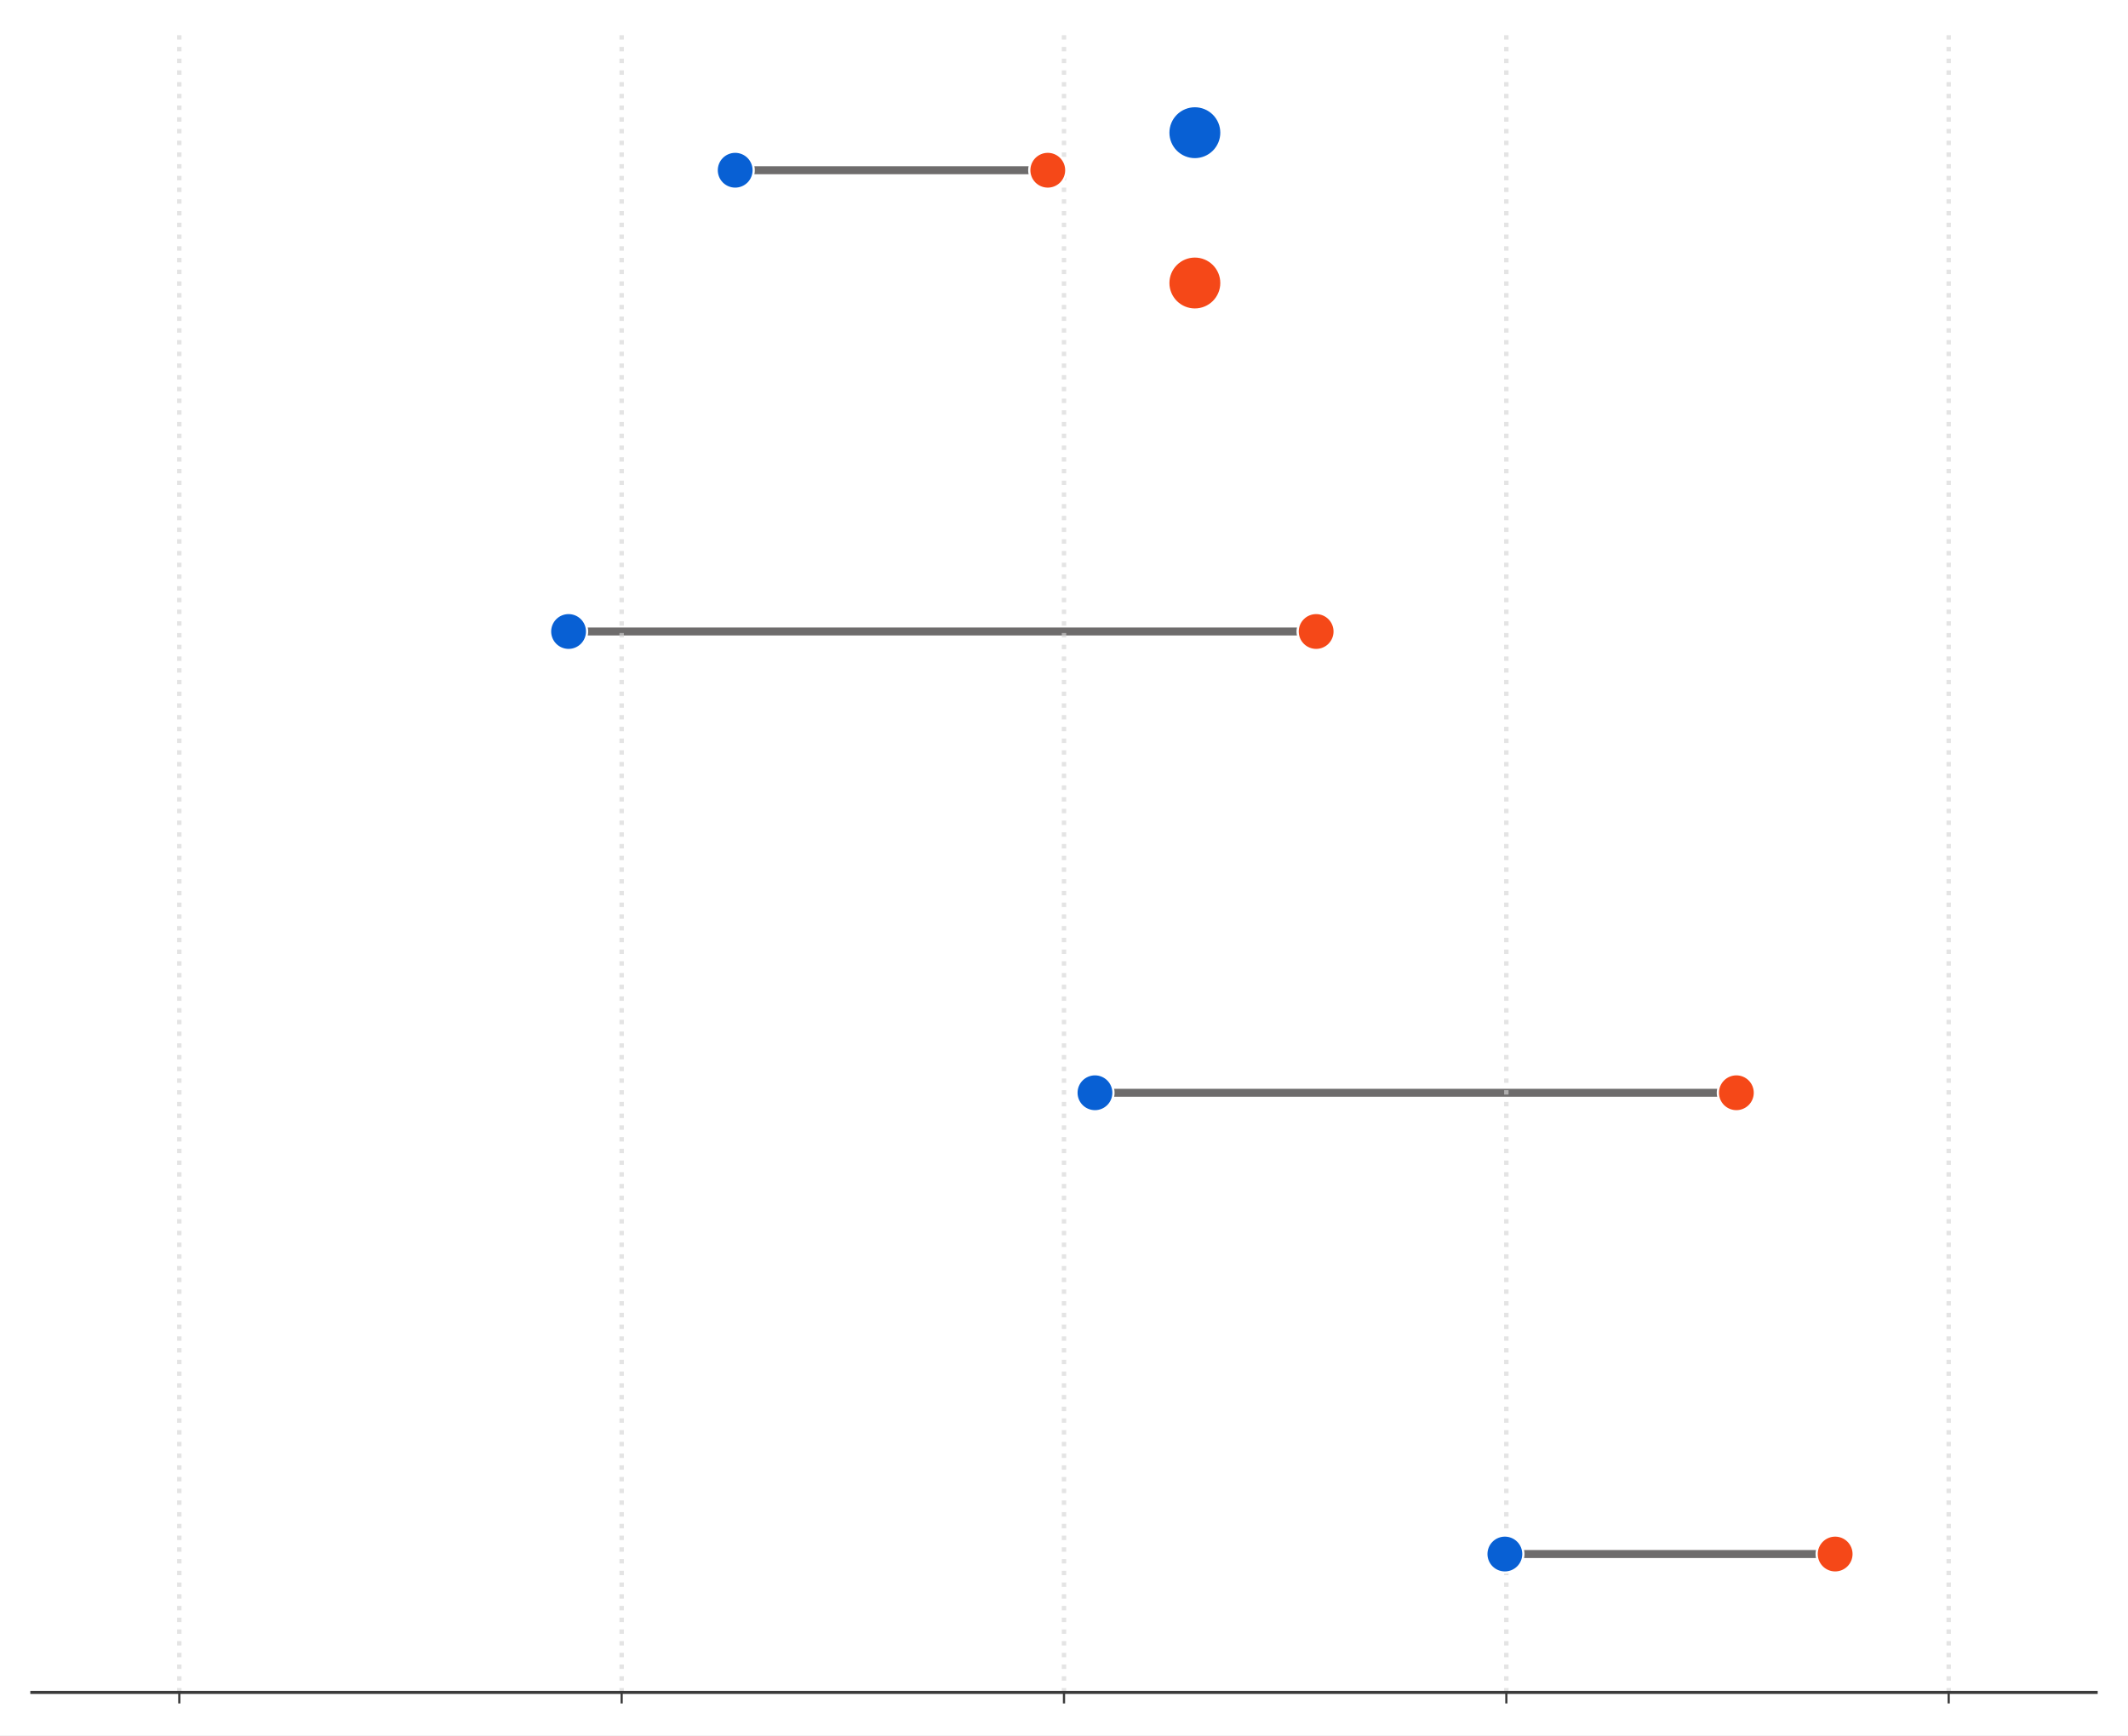
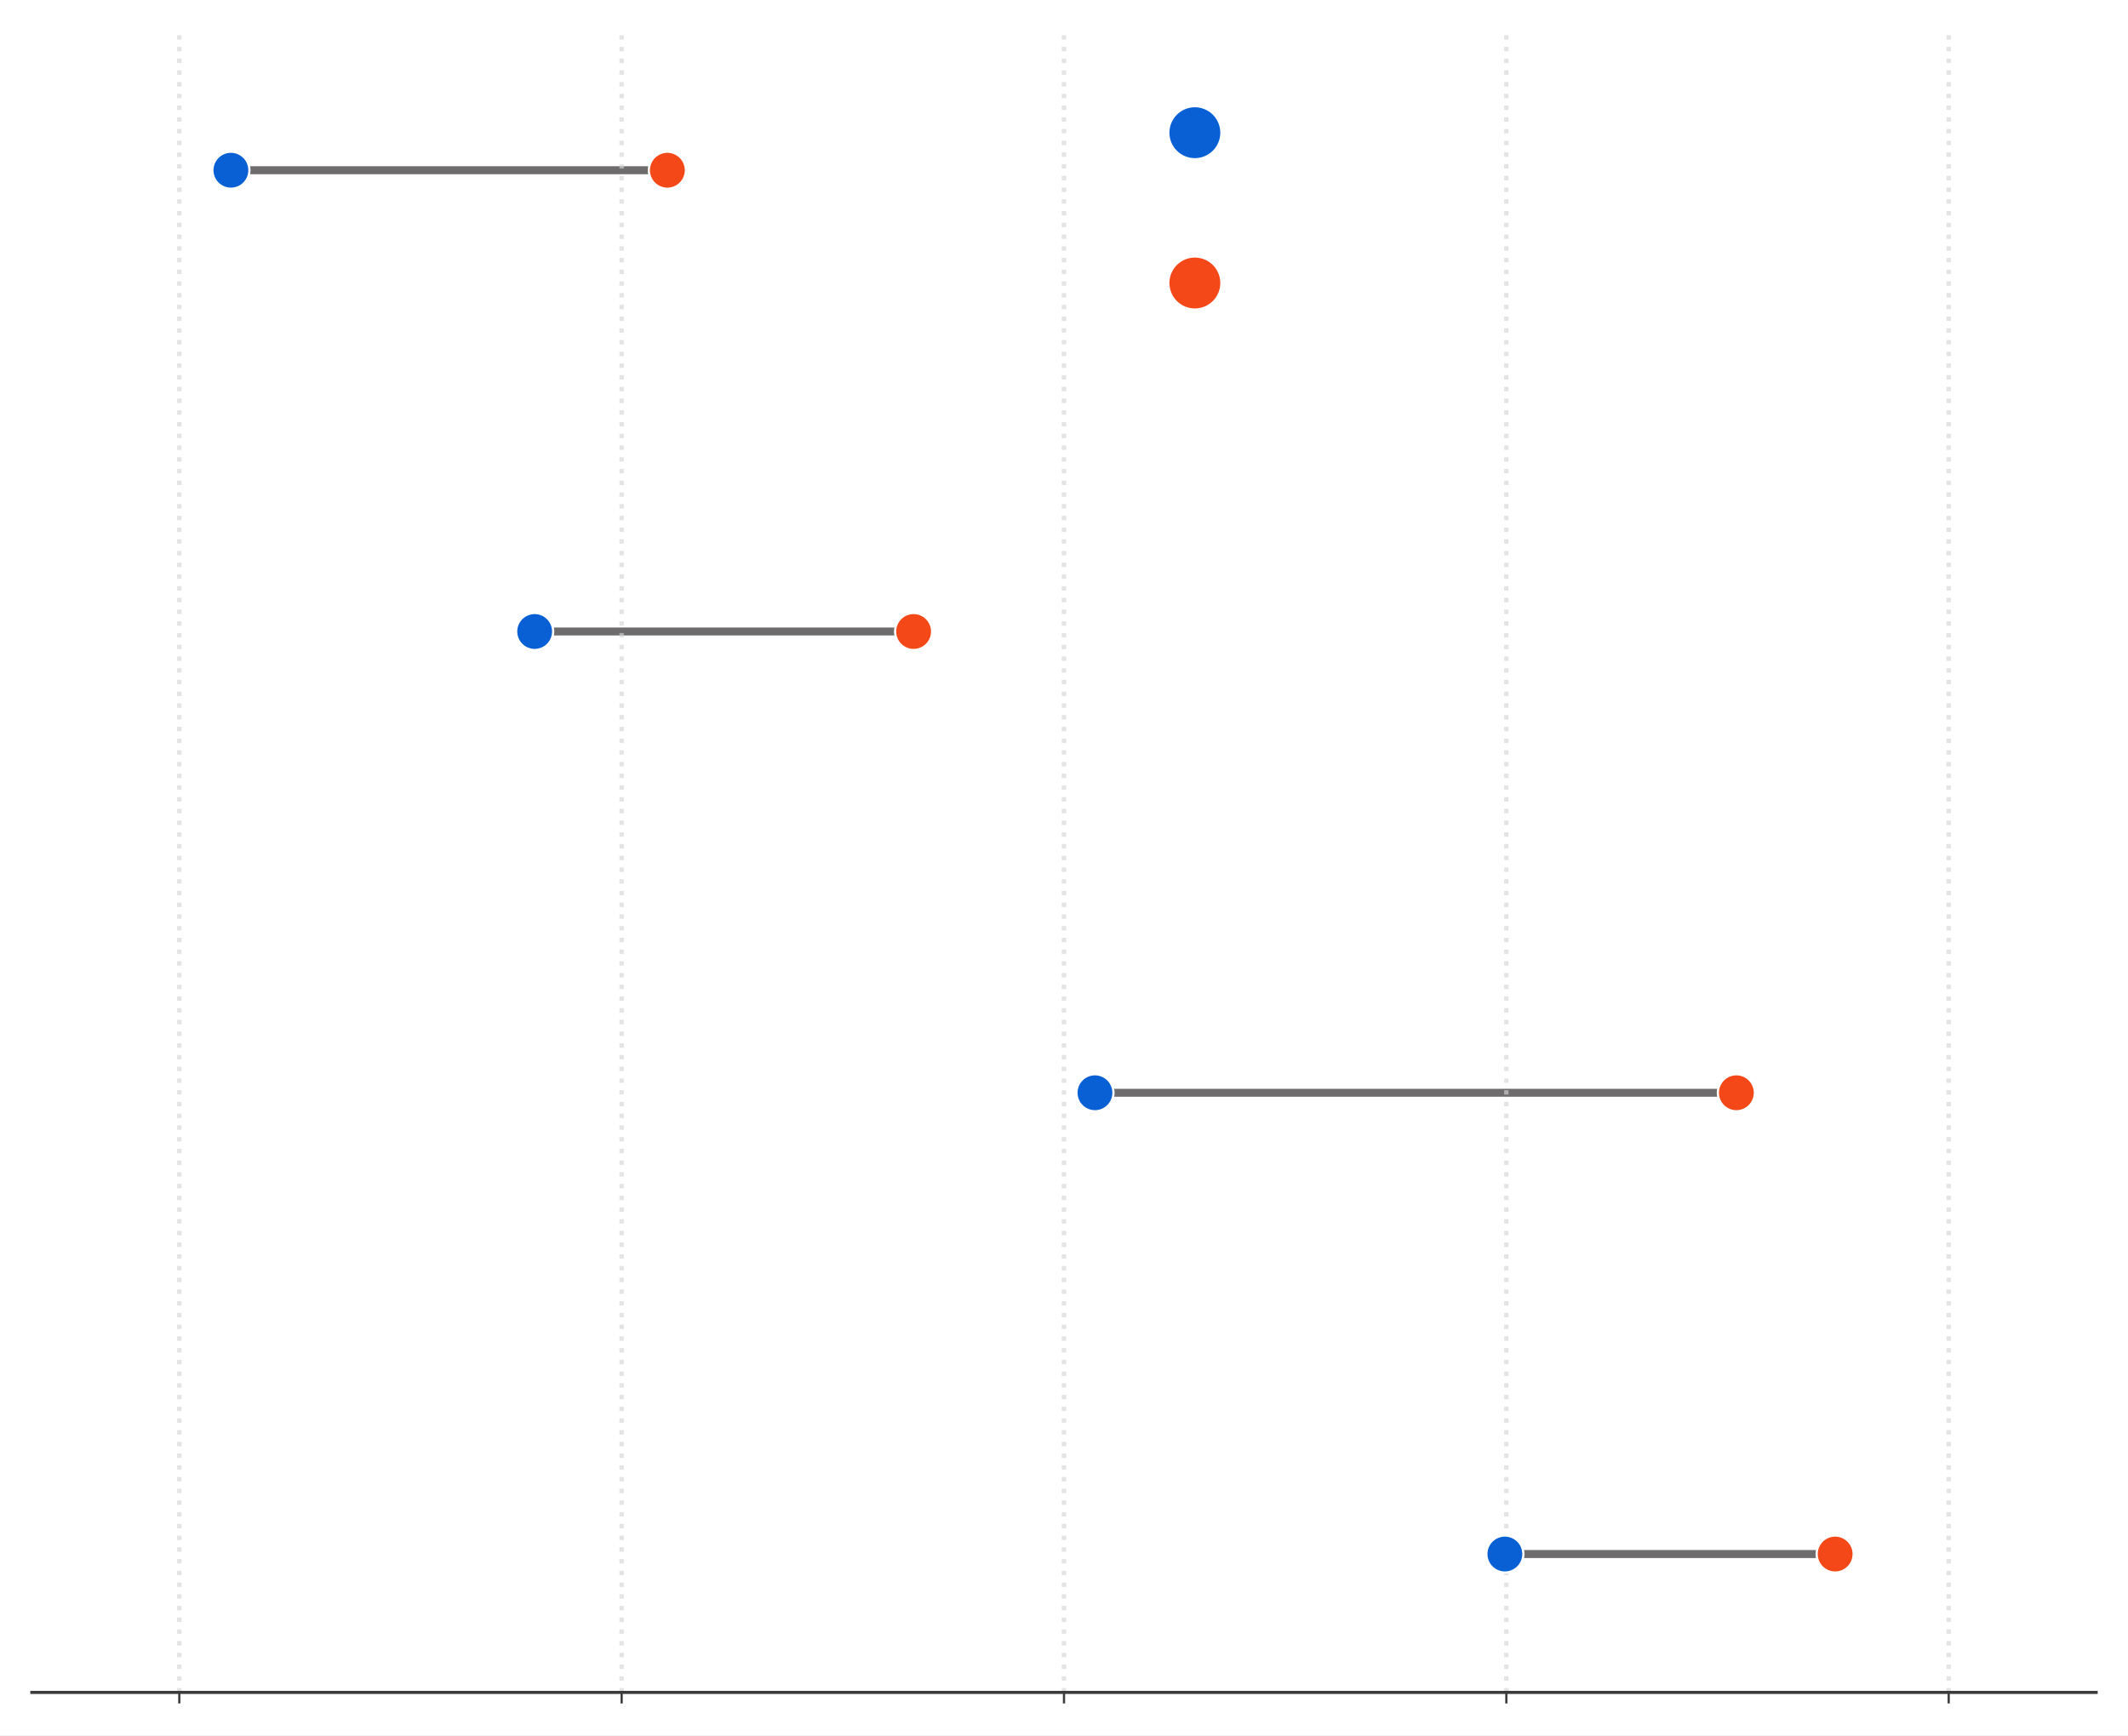
<svg xmlns="http://www.w3.org/2000/svg" xmlns:xlink="http://www.w3.org/1999/xlink" width="480.96pt" height="392.308pt" viewBox="0 0 480.96 392.308" version="1.1">
  <defs>
    <style type="text/css">*{stroke-linejoin: round; stroke-linecap: butt}</style>
  </defs>
  <g id="figure_1">
    <g id="patch_1">
      <path d="M 0 392.308  L 480.96 392.308  L 480.96 0  L 0 0  z " style="fill: #ffffff" />
    </g>
    <g id="axes_1">
      <g id="patch_2">
        <path d="M 7.2 382.608  L 473.76 382.608  L 473.76 7.2  L 7.2 7.2  z " style="fill: #ffffff" />
      </g>
      <g id="LineCollection_1">
-         <path d="M 166.164 38.484  L 236.814 38.484  " clip-path="url(#p6276eabdfe)" style="fill: none; stroke: #6e6c6c; stroke-width: 1.8" />
+         <path d="M 52.19 38.484  L 150.834 38.484  " clip-path="url(#pf736485c85)" style="fill: none; stroke: #6e6c6c; stroke-width: 1.8" />
      </g>
      <g id="LineCollection_2">
-         <path d="M 128.506 142.764  L 297.467 142.764  " clip-path="url(#p6276eabdfe)" style="fill: none; stroke: #6e6c6c; stroke-width: 1.8" />
+         <path d="M 120.841 142.764  L 206.488 142.764  " clip-path="url(#pf736485c85)" style="fill: none; stroke: #6e6c6c; stroke-width: 1.8" />
      </g>
      <g id="LineCollection_3">
-         <path d="M 247.478 247.044  L 392.445 247.044  " clip-path="url(#p6276eabdfe)" style="fill: none; stroke: #6e6c6c; stroke-width: 1.8" />
+         <path d="M 247.478 247.044  L 392.445 247.044  " clip-path="url(#pf736485c85)" style="fill: none; stroke: #6e6c6c; stroke-width: 1.8" />
      </g>
      <g id="LineCollection_4">
-         <path d="M 340.124 351.324  L 414.773 351.324  " clip-path="url(#p6276eabdfe)" style="fill: none; stroke: #6e6c6c; stroke-width: 1.8" />
+         <path d="M 340.124 351.324  L 414.773 351.324  " clip-path="url(#pf736485c85)" style="fill: none; stroke: #6e6c6c; stroke-width: 1.8" />
      </g>
      <g id="matplotlib.axis_1">
        <g id="xtick_1">
          <g id="line2d_1">
-             <path d="M 40.526 382.608  L 40.526 7.2  " clip-path="url(#p6276eabdfe)" style="fill: none; stroke-dasharray: 1,1.65; stroke-dashoffset: 0; stroke: #d5d5d5; stroke-opacity: 0.63" />
+             <path d="M 40.526 382.608  L 40.526 7.2  " clip-path="url(#pf736485c85)" style="fill: none; stroke-dasharray: 1,1.65; stroke-dashoffset: 0; stroke: #d5d5d5; stroke-opacity: 0.63" />
          </g>
          <g id="line2d_2">
            <defs>
-               <path id="mdc0522b639" d="M 0 0  L 0 2.5  " style="stroke: #3b3b3b; stroke-width: 0.5" />
+               <path id="m320c0fcdd8" d="M 0 0  L 0 2.5  " style="stroke: #3b3b3b; stroke-width: 0.5" />
            </defs>
            <g>
-               <use xlink:href="#mdc0522b639" x="40.526" y="382.608" style="fill: #3b3b3b; stroke: #3b3b3b; stroke-width: 0.5" />
+               <use xlink:href="#m320c0fcdd8" x="40.526" y="382.608" style="fill: #3b3b3b; stroke: #3b3b3b; stroke-width: 0.5" />
            </g>
          </g>
        </g>
        <g id="xtick_2">
          <g id="line2d_3">
-             <path d="M 140.503 382.608  L 140.503 7.2  " clip-path="url(#p6276eabdfe)" style="fill: none; stroke-dasharray: 1,1.65; stroke-dashoffset: 0; stroke: #d5d5d5; stroke-opacity: 0.63" />
+             <path d="M 140.503 382.608  L 140.503 7.2  " clip-path="url(#pf736485c85)" style="fill: none; stroke-dasharray: 1,1.65; stroke-dashoffset: 0; stroke: #d5d5d5; stroke-opacity: 0.63" />
          </g>
          <g id="line2d_4">
            <g>
-               <use xlink:href="#mdc0522b639" x="140.503" y="382.608" style="fill: #3b3b3b; stroke: #3b3b3b; stroke-width: 0.5" />
+               <use xlink:href="#m320c0fcdd8" x="140.503" y="382.608" style="fill: #3b3b3b; stroke: #3b3b3b; stroke-width: 0.5" />
            </g>
          </g>
        </g>
        <g id="xtick_3">
          <g id="line2d_5">
-             <path d="M 240.48 382.608  L 240.48 7.2  " clip-path="url(#p6276eabdfe)" style="fill: none; stroke-dasharray: 1,1.65; stroke-dashoffset: 0; stroke: #d5d5d5; stroke-opacity: 0.63" />
+             <path d="M 240.48 382.608  L 240.48 7.2  " clip-path="url(#pf736485c85)" style="fill: none; stroke-dasharray: 1,1.65; stroke-dashoffset: 0; stroke: #d5d5d5; stroke-opacity: 0.63" />
          </g>
          <g id="line2d_6">
            <g>
-               <use xlink:href="#mdc0522b639" x="240.48" y="382.608" style="fill: #3b3b3b; stroke: #3b3b3b; stroke-width: 0.5" />
+               <use xlink:href="#m320c0fcdd8" x="240.48" y="382.608" style="fill: #3b3b3b; stroke: #3b3b3b; stroke-width: 0.5" />
            </g>
          </g>
        </g>
        <g id="xtick_4">
          <g id="line2d_7">
-             <path d="M 340.457 382.608  L 340.457 7.2  " clip-path="url(#p6276eabdfe)" style="fill: none; stroke-dasharray: 1,1.65; stroke-dashoffset: 0; stroke: #d5d5d5; stroke-opacity: 0.63" />
+             <path d="M 340.457 382.608  L 340.457 7.2  " clip-path="url(#pf736485c85)" style="fill: none; stroke-dasharray: 1,1.65; stroke-dashoffset: 0; stroke: #d5d5d5; stroke-opacity: 0.63" />
          </g>
          <g id="line2d_8">
            <g>
-               <use xlink:href="#mdc0522b639" x="340.457" y="382.608" style="fill: #3b3b3b; stroke: #3b3b3b; stroke-width: 0.5" />
+               <use xlink:href="#m320c0fcdd8" x="340.457" y="382.608" style="fill: #3b3b3b; stroke: #3b3b3b; stroke-width: 0.5" />
            </g>
          </g>
        </g>
        <g id="xtick_5">
          <g id="line2d_9">
-             <path d="M 440.434 382.608  L 440.434 7.2  " clip-path="url(#p6276eabdfe)" style="fill: none; stroke-dasharray: 1,1.65; stroke-dashoffset: 0; stroke: #d5d5d5; stroke-opacity: 0.63" />
+             <path d="M 440.434 382.608  L 440.434 7.2  " clip-path="url(#pf736485c85)" style="fill: none; stroke-dasharray: 1,1.65; stroke-dashoffset: 0; stroke: #d5d5d5; stroke-opacity: 0.63" />
          </g>
          <g id="line2d_10">
            <g>
-               <use xlink:href="#mdc0522b639" x="440.434" y="382.608" style="fill: #3b3b3b; stroke: #3b3b3b; stroke-width: 0.5" />
+               <use xlink:href="#m320c0fcdd8" x="440.434" y="382.608" style="fill: #3b3b3b; stroke: #3b3b3b; stroke-width: 0.5" />
            </g>
          </g>
        </g>
      </g>
      <g id="matplotlib.axis_2">
        <g id="ytick_1">
          <g id="line2d_11" />
        </g>
        <g id="ytick_2">
          <g id="line2d_12" />
        </g>
        <g id="ytick_3">
          <g id="line2d_13" />
        </g>
        <g id="ytick_4">
          <g id="line2d_14" />
        </g>
      </g>
      <g id="patch_3">
        <path d="M 7.2 382.608  L 473.76 382.608  " style="fill: none; stroke: #3b3b3b; stroke-width: 0.7; stroke-linejoin: miter; stroke-linecap: square" />
      </g>
      <g id="PathCollection_1">
        <defs>
-           <path id="mbf08ca8d1b" d="M 0 4.183  C 1.109 4.183 2.174 3.743 2.958 2.958  C 3.743 2.174 4.183 1.109 4.183 0  C 4.183 -1.109 3.743 -2.174 2.958 -2.958  C 2.174 -3.743 1.109 -4.183 0 -4.183  C -1.109 -4.183 -2.174 -3.743 -2.958 -2.958  C -3.743 -2.174 -4.183 -1.109 -4.183 0  C -4.183 1.109 -3.743 2.174 -2.958 2.958  C -2.174 3.743 -1.109 4.183 0 4.183  z " style="stroke: #ffffff; stroke-width: 0.5" />
+           <path id="m4cb8d8786c" d="M 0 4.183  C 1.109 4.183 2.174 3.743 2.958 2.958  C 3.743 2.174 4.183 1.109 4.183 0  C 4.183 -1.109 3.743 -2.174 2.958 -2.958  C 2.174 -3.743 1.109 -4.183 0 -4.183  C -1.109 -4.183 -2.174 -3.743 -2.958 -2.958  C -3.743 -2.174 -4.183 -1.109 -4.183 0  C -4.183 1.109 -3.743 2.174 -2.958 2.958  C -2.174 3.743 -1.109 4.183 0 4.183  z " style="stroke: #ffffff; stroke-width: 0.5" />
        </defs>
-         <g clip-path="url(#p6276eabdfe)">
-           <use xlink:href="#mbf08ca8d1b" x="166.164" y="38.484" style="fill: #0860d4; stroke: #ffffff; stroke-width: 0.5" />
+         <g clip-path="url(#pf736485c85)">
+           <use xlink:href="#m4cb8d8786c" x="52.19" y="38.484" style="fill: #0860d4; stroke: #ffffff; stroke-width: 0.5" />
        </g>
      </g>
      <g id="PathCollection_2">
        <defs>
-           <path id="m5d84a9da23" d="M 0 4.183  C 1.109 4.183 2.174 3.743 2.958 2.958  C 3.743 2.174 4.183 1.109 4.183 0  C 4.183 -1.109 3.743 -2.174 2.958 -2.958  C 2.174 -3.743 1.109 -4.183 0 -4.183  C -1.109 -4.183 -2.174 -3.743 -2.958 -2.958  C -3.743 -2.174 -4.183 -1.109 -4.183 0  C -4.183 1.109 -3.743 2.174 -2.958 2.958  C -2.174 3.743 -1.109 4.183 0 4.183  z " style="stroke: #ffffff; stroke-width: 0.5" />
+           <path id="m520b972fc2" d="M 0 4.183  C 1.109 4.183 2.174 3.743 2.958 2.958  C 3.743 2.174 4.183 1.109 4.183 0  C 4.183 -1.109 3.743 -2.174 2.958 -2.958  C 2.174 -3.743 1.109 -4.183 0 -4.183  C -1.109 -4.183 -2.174 -3.743 -2.958 -2.958  C -3.743 -2.174 -4.183 -1.109 -4.183 0  C -4.183 1.109 -3.743 2.174 -2.958 2.958  C -2.174 3.743 -1.109 4.183 0 4.183  z " style="stroke: #ffffff; stroke-width: 0.5" />
        </defs>
-         <g clip-path="url(#p6276eabdfe)">
-           <use xlink:href="#m5d84a9da23" x="236.814" y="38.484" style="fill: #f54818; stroke: #ffffff; stroke-width: 0.5" />
+         <g clip-path="url(#pf736485c85)">
+           <use xlink:href="#m520b972fc2" x="150.834" y="38.484" style="fill: #f54818; stroke: #ffffff; stroke-width: 0.5" />
        </g>
      </g>
      <g id="PathCollection_3">
-         <g clip-path="url(#p6276eabdfe)">
-           <use xlink:href="#mbf08ca8d1b" x="128.506" y="142.764" style="fill: #0860d4; stroke: #ffffff; stroke-width: 0.5" />
+         <g clip-path="url(#pf736485c85)">
+           <use xlink:href="#m4cb8d8786c" x="120.841" y="142.764" style="fill: #0860d4; stroke: #ffffff; stroke-width: 0.5" />
        </g>
      </g>
      <g id="PathCollection_4">
-         <g clip-path="url(#p6276eabdfe)">
-           <use xlink:href="#m5d84a9da23" x="297.467" y="142.764" style="fill: #f54818; stroke: #ffffff; stroke-width: 0.5" />
+         <g clip-path="url(#pf736485c85)">
+           <use xlink:href="#m520b972fc2" x="206.488" y="142.764" style="fill: #f54818; stroke: #ffffff; stroke-width: 0.5" />
        </g>
      </g>
      <g id="PathCollection_5">
-         <g clip-path="url(#p6276eabdfe)">
-           <use xlink:href="#mbf08ca8d1b" x="247.478" y="247.044" style="fill: #0860d4; stroke: #ffffff; stroke-width: 0.5" />
+         <g clip-path="url(#pf736485c85)">
+           <use xlink:href="#m4cb8d8786c" x="247.478" y="247.044" style="fill: #0860d4; stroke: #ffffff; stroke-width: 0.5" />
        </g>
      </g>
      <g id="PathCollection_6">
-         <g clip-path="url(#p6276eabdfe)">
-           <use xlink:href="#m5d84a9da23" x="392.445" y="247.044" style="fill: #f54818; stroke: #ffffff; stroke-width: 0.5" />
+         <g clip-path="url(#pf736485c85)">
+           <use xlink:href="#m520b972fc2" x="392.445" y="247.044" style="fill: #f54818; stroke: #ffffff; stroke-width: 0.5" />
        </g>
      </g>
      <g id="PathCollection_7">
-         <g clip-path="url(#p6276eabdfe)">
-           <use xlink:href="#mbf08ca8d1b" x="340.124" y="351.324" style="fill: #0860d4; stroke: #ffffff; stroke-width: 0.5" />
+         <g clip-path="url(#pf736485c85)">
+           <use xlink:href="#m4cb8d8786c" x="340.124" y="351.324" style="fill: #0860d4; stroke: #ffffff; stroke-width: 0.5" />
        </g>
      </g>
      <g id="PathCollection_8">
-         <g clip-path="url(#p6276eabdfe)">
-           <use xlink:href="#m5d84a9da23" x="414.773" y="351.324" style="fill: #f54818; stroke: #ffffff; stroke-width: 0.5" />
+         <g clip-path="url(#pf736485c85)">
+           <use xlink:href="#m520b972fc2" x="414.773" y="351.324" style="fill: #f54818; stroke: #ffffff; stroke-width: 0.5" />
        </g>
      </g>
      <g id="legend_1">
        <g id="line2d_15">
          <path d="M 246.056 30  L 270.056 30  L 294.056 30  " style="fill: none; stroke: #000000; stroke-opacity: 0; stroke-width: 1.5; stroke-linecap: square" />
          <defs>
-             <path id="ma353b4fc8c" d="M 0 6  C 1.591 6 3.117 5.368 4.243 4.243  C 5.368 3.117 6 1.591 6 0  C 6 -1.591 5.368 -3.117 4.243 -4.243  C 3.117 -5.368 1.591 -6 0 -6  C -1.591 -6 -3.117 -5.368 -4.243 -4.243  C -5.368 -3.117 -6 -1.591 -6 0  C -6 1.591 -5.368 3.117 -4.243 4.243  C -3.117 5.368 -1.591 6 0 6  z " style="stroke: #ffffff; stroke-width: 0.5" />
+             <path id="md87a1d97ef" d="M 0 6  C 1.591 6 3.117 5.368 4.243 4.243  C 5.368 3.117 6 1.591 6 0  C 6 -1.591 5.368 -3.117 4.243 -4.243  C 3.117 -5.368 1.591 -6 0 -6  C -1.591 -6 -3.117 -5.368 -4.243 -4.243  C -5.368 -3.117 -6 -1.591 -6 0  C -6 1.591 -5.368 3.117 -4.243 4.243  C -3.117 5.368 -1.591 6 0 6  z " style="stroke: #ffffff; stroke-width: 0.5" />
          </defs>
          <g>
-             <use xlink:href="#ma353b4fc8c" x="270.056" y="30" style="fill: #0860d4; stroke: #ffffff; stroke-width: 0.5" />
+             <use xlink:href="#md87a1d97ef" x="270.056" y="30" style="fill: #0860d4; stroke: #ffffff; stroke-width: 0.5" />
          </g>
        </g>
        <g id="line2d_16">
          <path d="M 246.056 63.98  L 270.056 63.98  L 294.056 63.98  " style="fill: none; stroke: #000000; stroke-opacity: 0; stroke-width: 1.5; stroke-linecap: square" />
          <defs>
-             <path id="m99b1197aa9" d="M 0 6  C 1.591 6 3.117 5.368 4.243 4.243  C 5.368 3.117 6 1.591 6 0  C 6 -1.591 5.368 -3.117 4.243 -4.243  C 3.117 -5.368 1.591 -6 0 -6  C -1.591 -6 -3.117 -5.368 -4.243 -4.243  C -5.368 -3.117 -6 -1.591 -6 0  C -6 1.591 -5.368 3.117 -4.243 4.243  C -3.117 5.368 -1.591 6 0 6  z " style="stroke: #ffffff; stroke-width: 0.5" />
+             <path id="m559bcb07f4" d="M 0 6  C 1.591 6 3.117 5.368 4.243 4.243  C 5.368 3.117 6 1.591 6 0  C 6 -1.591 5.368 -3.117 4.243 -4.243  C 3.117 -5.368 1.591 -6 0 -6  C -1.591 -6 -3.117 -5.368 -4.243 -4.243  C -5.368 -3.117 -6 -1.591 -6 0  C -6 1.591 -5.368 3.117 -4.243 4.243  C -3.117 5.368 -1.591 6 0 6  z " style="stroke: #ffffff; stroke-width: 0.5" />
          </defs>
          <g>
-             <use xlink:href="#m99b1197aa9" x="270.056" y="63.98" style="fill: #f54818; stroke: #ffffff; stroke-width: 0.5" />
+             <use xlink:href="#m559bcb07f4" x="270.056" y="63.98" style="fill: #f54818; stroke: #ffffff; stroke-width: 0.5" />
          </g>
        </g>
      </g>
    </g>
  </g>
  <defs>
-     <clipPath id="p6276eabdfe">
+     <clipPath id="pf736485c85">
      <rect x="7.2" y="7.2" width="466.56" height="375.408" />
    </clipPath>
  </defs>
</svg>
